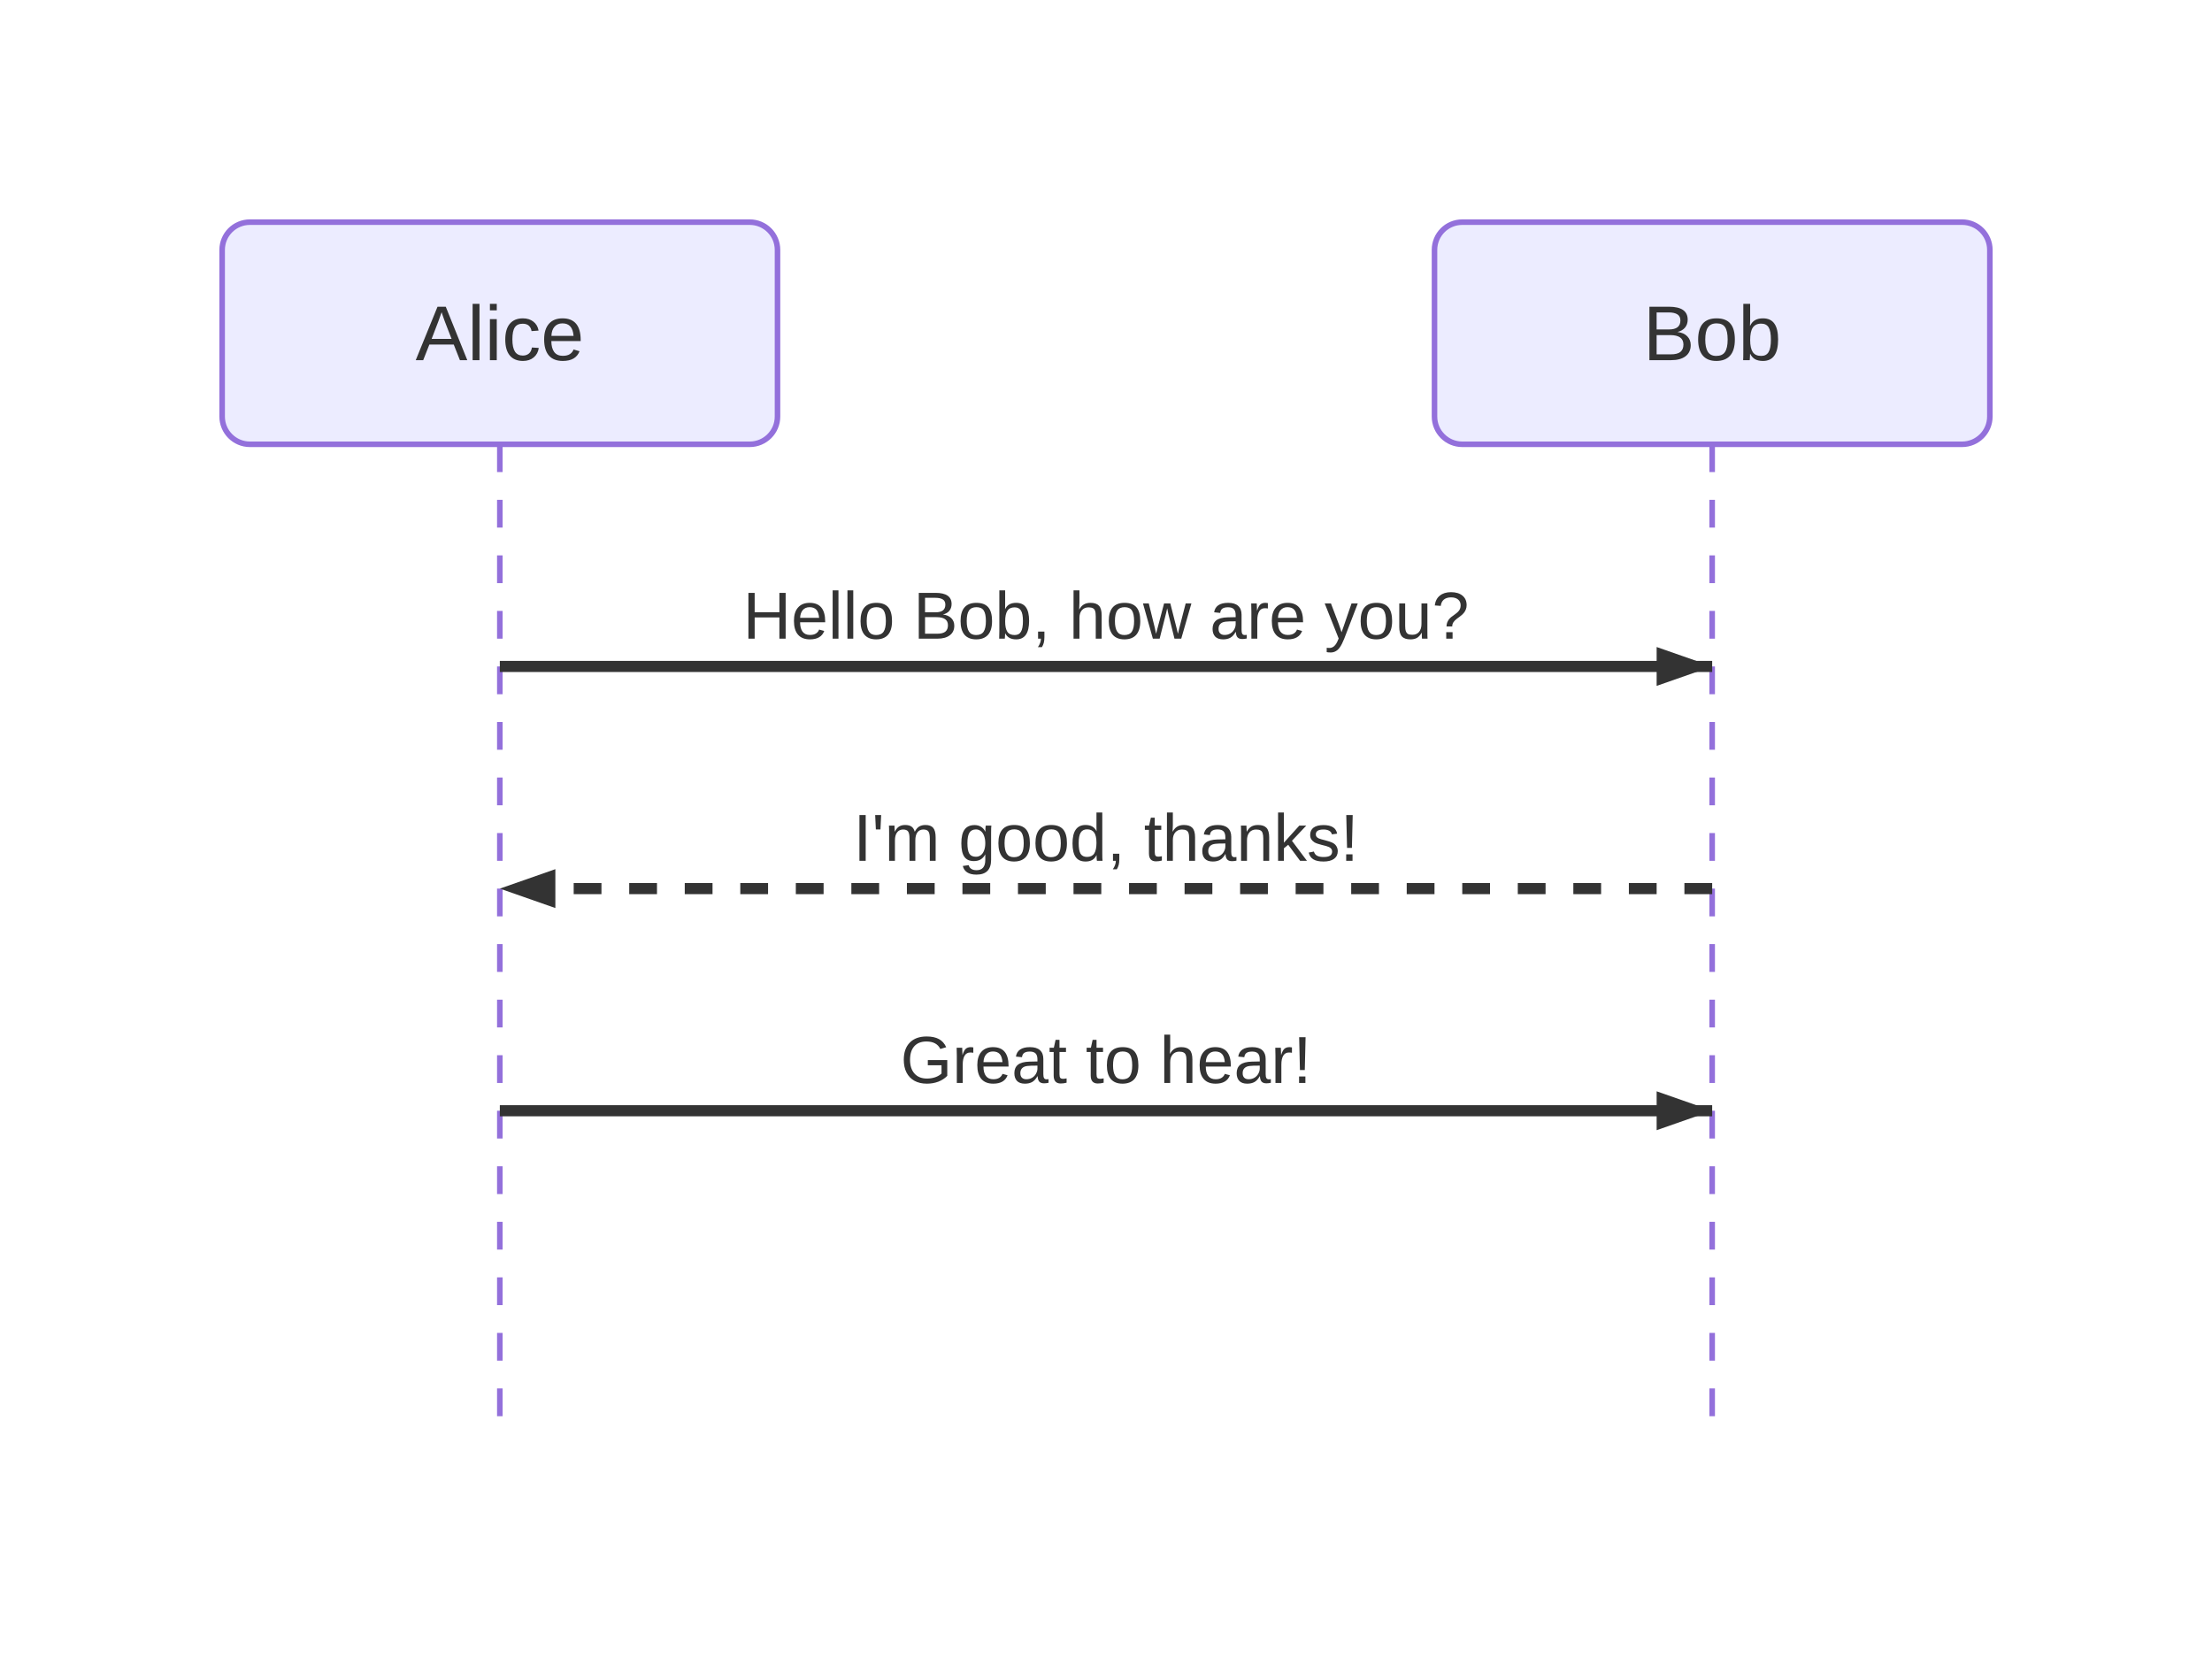
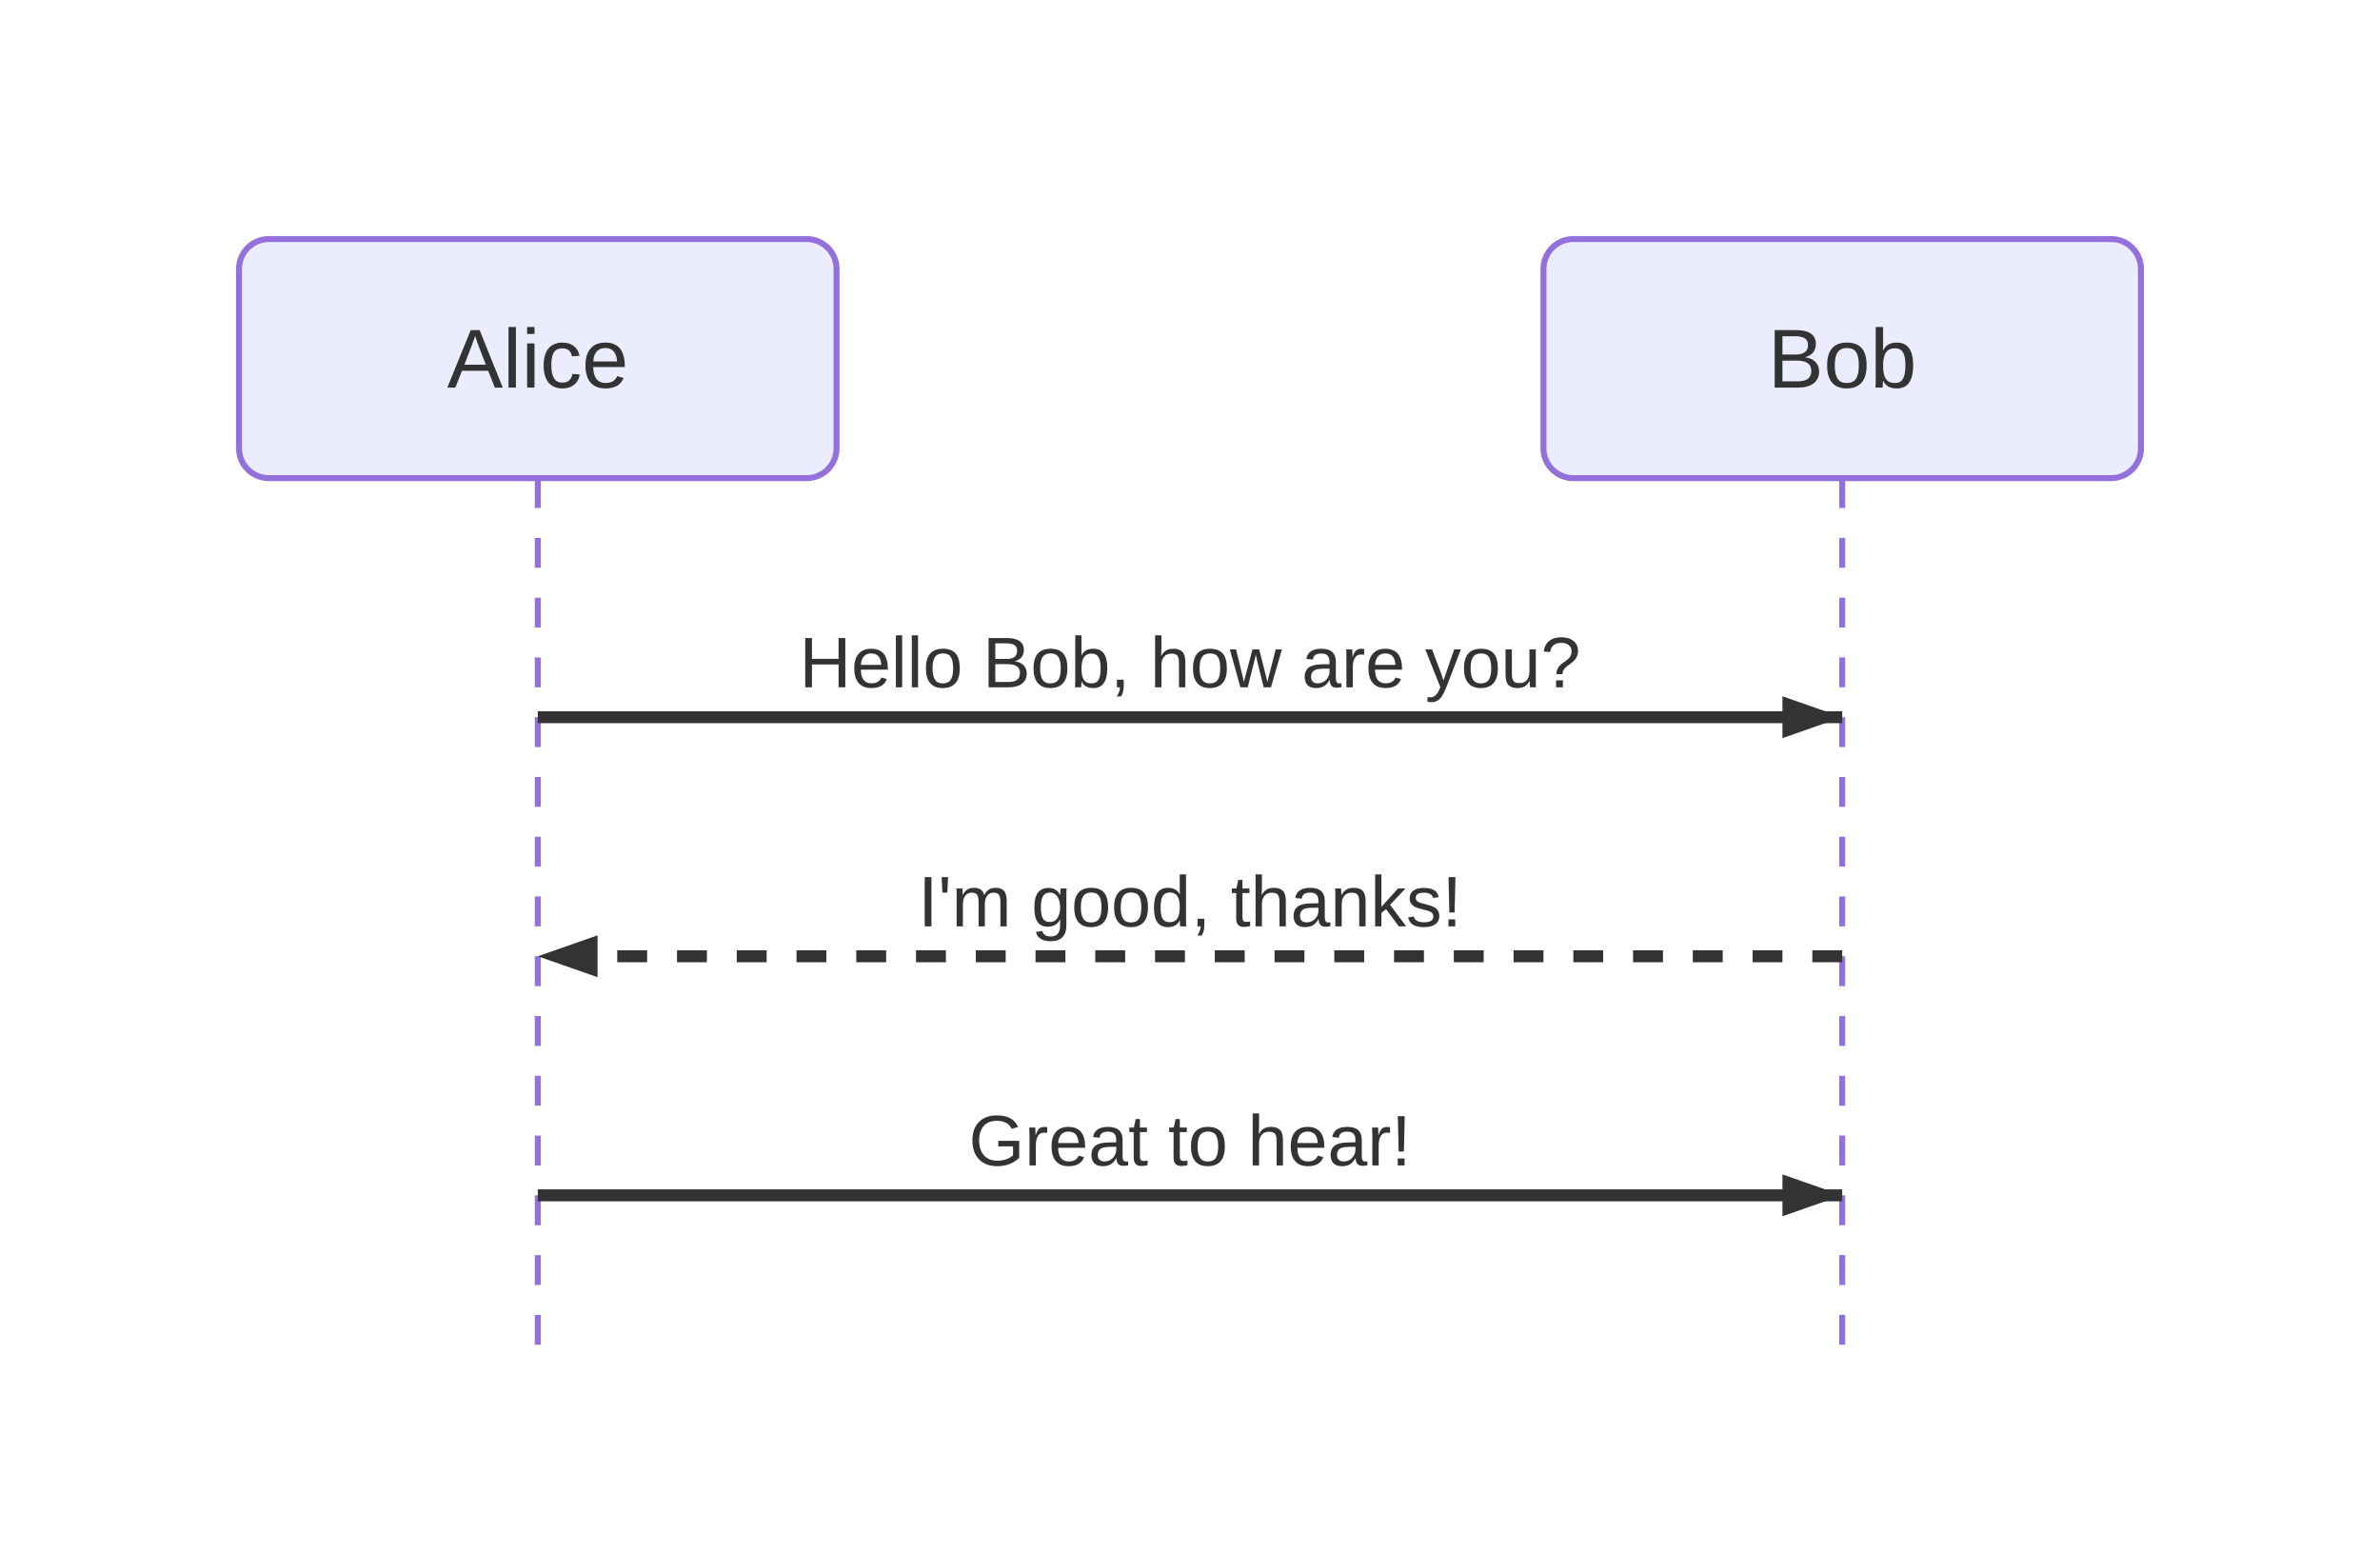
- <svg xmlns="http://www.w3.org/2000/svg" viewBox="-20.0 -20 398.3 300" width="398.3" height="300" style="background-color: white">
+ <svg xmlns="http://www.w3.org/2000/svg" viewBox="-20.0 -20 398.3 260" width="398.3" height="260" style="background-color: white">
  <defs>
    <marker id="seq-arrow" markerWidth="10" markerHeight="7" refX="10" refY="3.5" orient="auto" markerUnits="userSpaceOnUse">
      <polygon points="0 0, 10 3.5, 0 7" fill="#333333" />
    </marker>
    <marker id="seq-arrow-open" markerWidth="10" markerHeight="7" refX="10" refY="3.5" orient="auto" markerUnits="userSpaceOnUse">
      <polyline points="0 0, 10 3.5, 0 7" fill="none" stroke="#333333" stroke-width="1.5" />
    </marker>
    <marker id="seq-cross" markerWidth="10" markerHeight="10" refX="5" refY="5" orient="auto" markerUnits="userSpaceOnUse">
      <line x1="0" y1="0" x2="10" y2="10" stroke="#333333" stroke-width="2" />
      <line x1="10" y1="0" x2="0" y2="10" stroke="#333333" stroke-width="2" />
    </marker>
    <marker id="seq-async" markerWidth="10" markerHeight="7" refX="10" refY="3.5" orient="auto" markerUnits="userSpaceOnUse">
      <polyline points="0 0, 10 3.5, 0 7" fill="none" stroke="#333333" stroke-width="1.5" />
    </marker>
  </defs>
  <style>.seq-participant rect { fill: #ECECFF; stroke: #9370DB; stroke-width: 1; }
.seq-participant text { fill: #333333; font-family: "trebuchet ms", verdana, arial, sans-serif, "Apple Color Emoji", "Segoe UI Emoji", "Noto Color Emoji", "Twemoji Mozilla"; font-size: 14px; }
.seq-lifeline { stroke: #9370DB; stroke-width: 1; stroke-dasharray: 5,5; }
.seq-message line, .seq-message path { stroke: #333333; stroke-width: 2; }
.seq-message text { fill: #333333; font-family: "trebuchet ms", verdana, arial, sans-serif, "Apple Color Emoji", "Segoe UI Emoji", "Noto Color Emoji", "Twemoji Mozilla"; font-size: 12px; }
.seq-activation { fill: #ECECFF; stroke: #9370DB; stroke-width: 1; }
.seq-note rect { fill: #ffffcc; stroke: #aaaa33; stroke-width: 1; }
.seq-note text { fill: #333333; font-family: "trebuchet ms", verdana, arial, sans-serif, "Apple Color Emoji", "Segoe UI Emoji", "Noto Color Emoji", "Twemoji Mozilla"; font-size: 12px; }
.seq-fragment rect { fill: none; stroke: #9370DB; stroke-width: 1; stroke-dasharray: 3,3; }
.seq-fragment text { fill: #333333; font-family: "trebuchet ms", verdana, arial, sans-serif, "Apple Color Emoji", "Segoe UI Emoji", "Noto Color Emoji", "Twemoji Mozilla"; font-size: 11px; font-weight: bold; }
.seq-actor line, .seq-actor circle { stroke: #9370DB; stroke-width: 1; fill: none; }
.seq-actor text { fill: #333333; font-family: "trebuchet ms", verdana, arial, sans-serif, "Apple Color Emoji", "Segoe UI Emoji", "Noto Color Emoji", "Twemoji Mozilla"; font-size: 14px; }
</style>
-   <line class="seq-lifeline" x1="70" y1="60" x2="70" y2="240" />
-   <line class="seq-lifeline" x1="288.3" y1="60" x2="288.3" y2="240" />
+   <line class="seq-lifeline" x1="70" y1="60" x2="70" y2="210" />
+   <line class="seq-lifeline" x1="288.3" y1="60" x2="288.3" y2="210" />
  <g class="seq-message">
    <line x1="70" y1="100" x2="288.3" y2="100" marker-end="url(#seq-arrow)" />
    <text x="179.15" text-anchor="middle" y="95">Hello Bob, how are you?</text>
  </g>
  <g class="seq-message">
    <line x1="288.3" y1="140" x2="70" y2="140" marker-end="url(#seq-arrow)" stroke-dasharray="5,5" />
    <text x="179.15" text-anchor="middle" y="135">I'm good, thanks!</text>
  </g>
  <g class="seq-message">
    <line x1="70" y1="180" x2="288.3" y2="180" marker-end="url(#seq-arrow)" />
    <text x="179.15" text-anchor="middle" y="175">Great to hear!</text>
  </g>
  <g class="seq-participant" data-participant-id="Alice">
    <rect x="20" y="20" width="100" height="40" rx="5" />
    <text x="70" y="40" text-anchor="middle" dominant-baseline="central">Alice</text>
  </g>
  <g class="seq-participant" data-participant-id="Bob">
    <rect x="238.3" y="20" width="100" height="40" rx="5" />
    <text x="288.3" y="40" text-anchor="middle" dominant-baseline="central">Bob</text>
  </g>
</svg>
